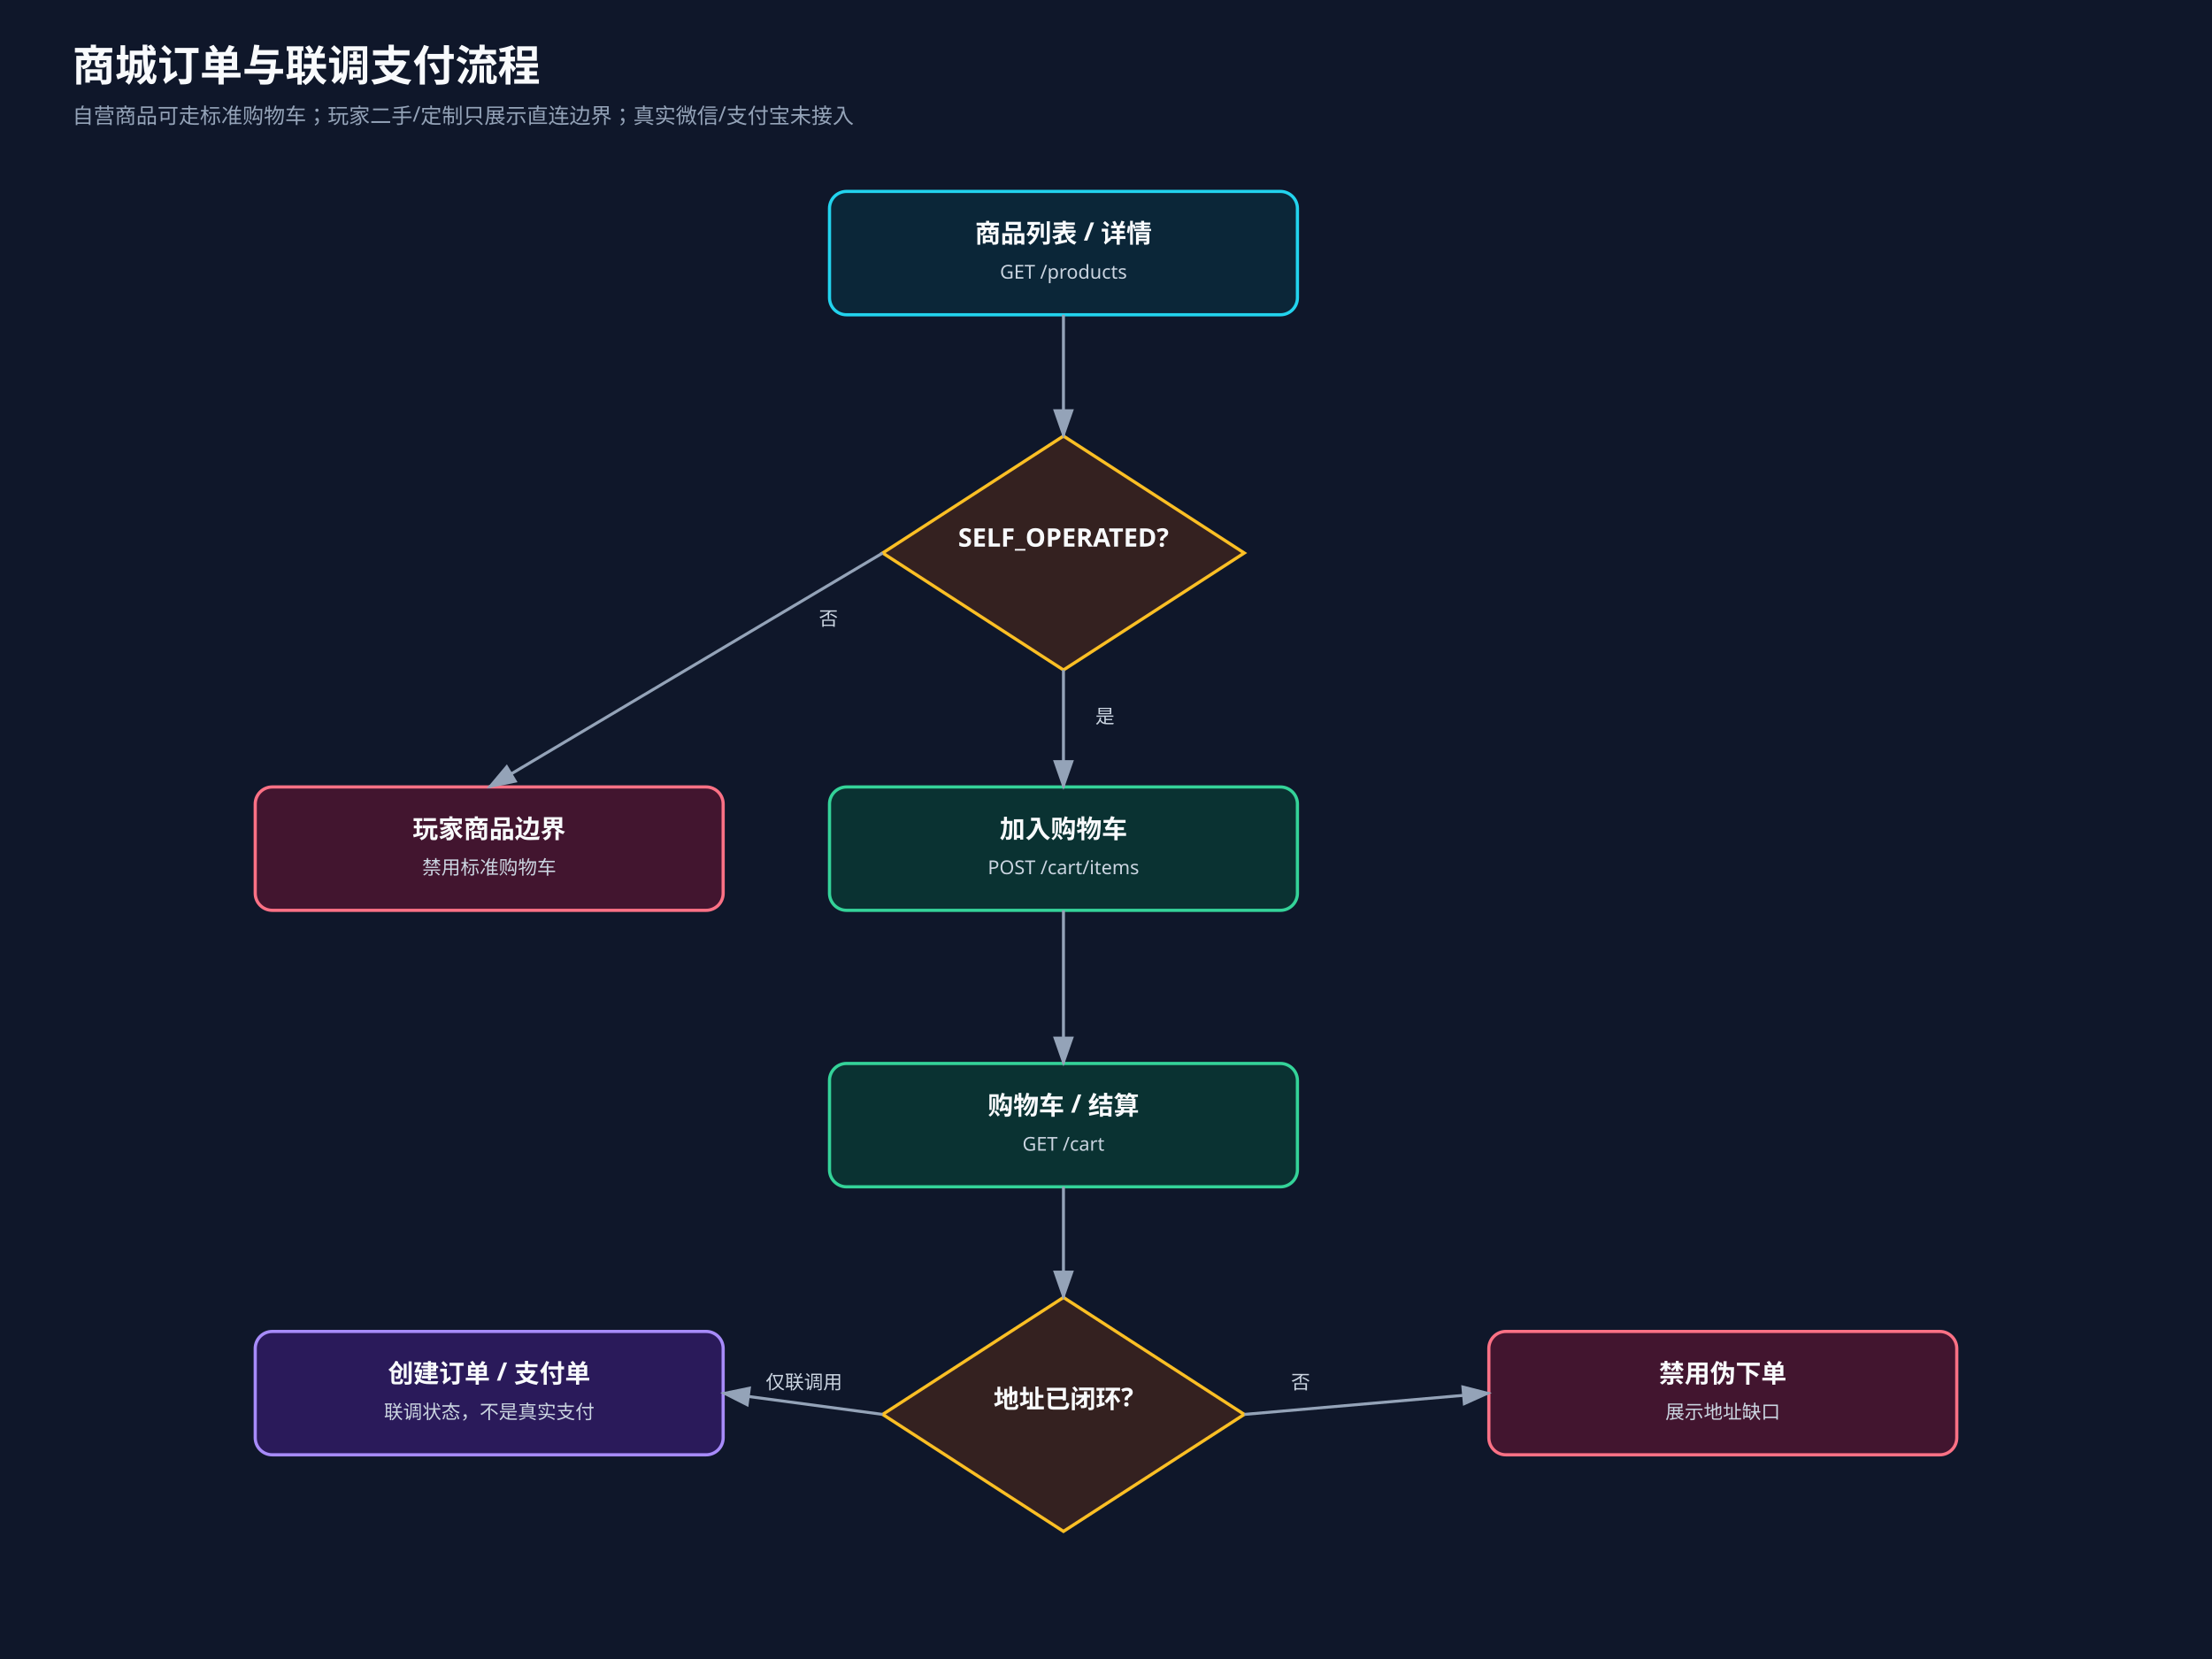
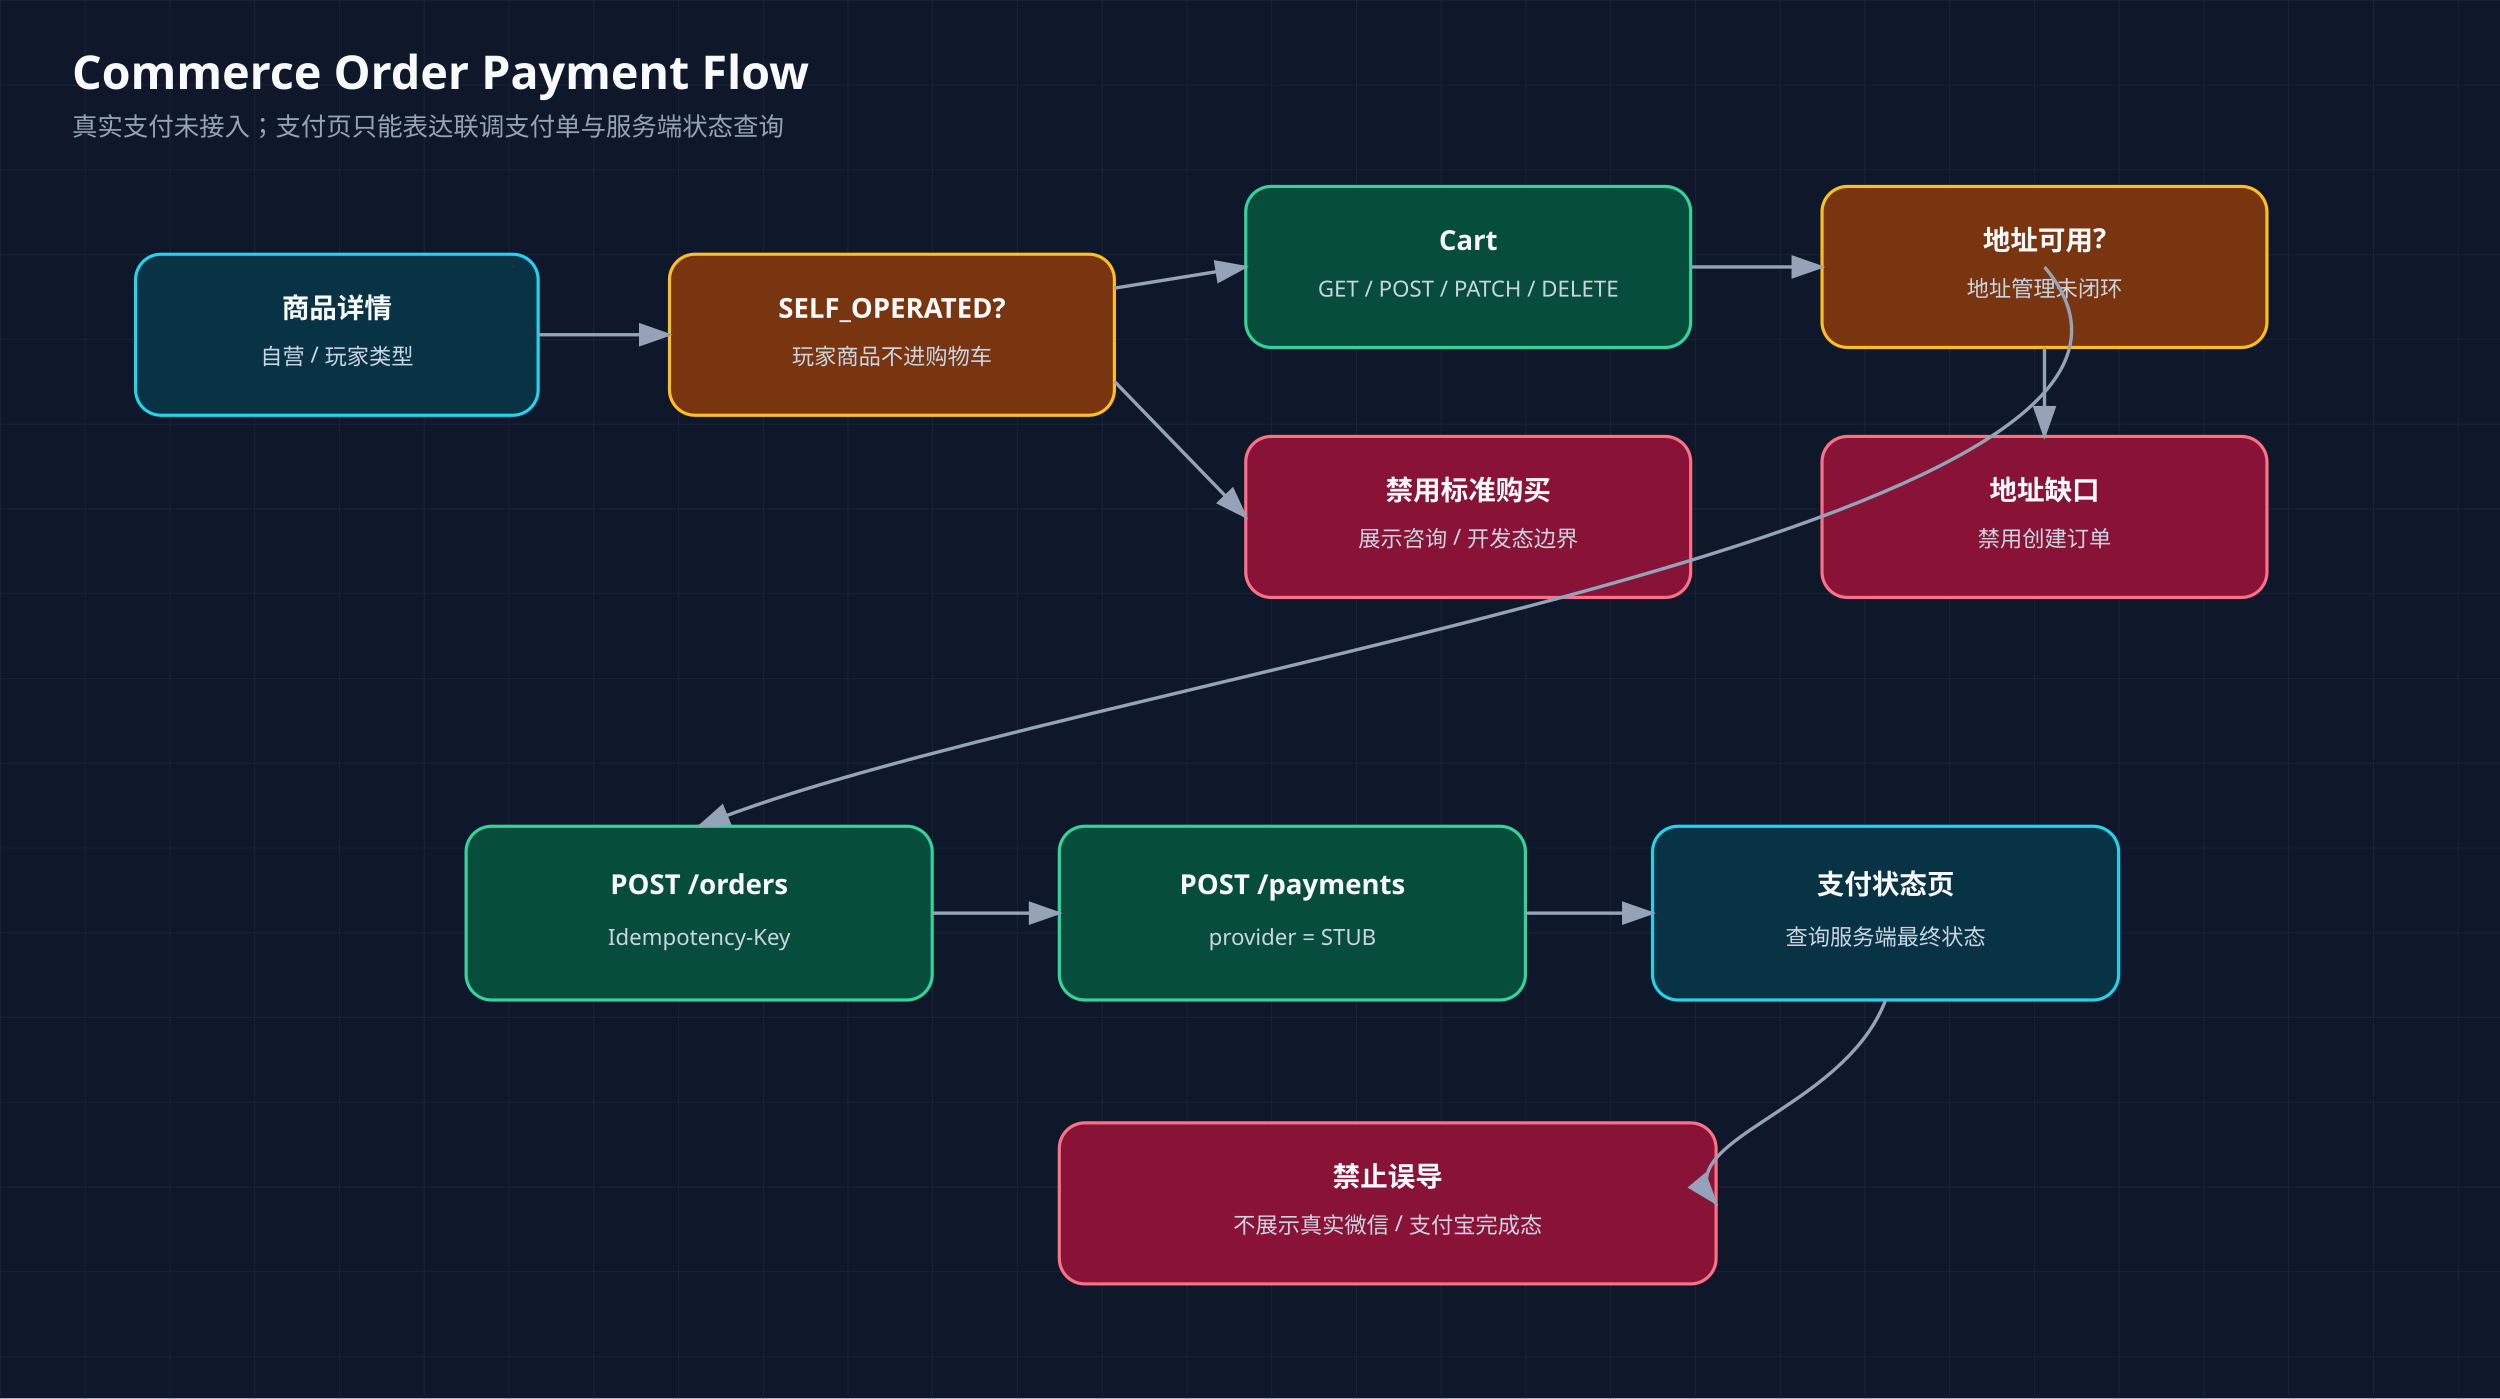
- <svg xmlns="http://www.w3.org/2000/svg" viewBox="0 0 1040 780">
+ <svg xmlns="http://www.w3.org/2000/svg" viewBox="0 0 1180 660">
  <defs>
+     <pattern id="grid" width="40" height="40" patternUnits="userSpaceOnUse">
+       <path d="M40 0 L0 0 0 40" fill="none" stroke="#1e293b" stroke-width="0.6" />
+     </pattern>
    <marker id="arrow" markerWidth="10" markerHeight="7" refX="9" refY="3.5" orient="auto">
      <polygon points="0 0,10 3.5,0 7" fill="#94a3b8" />
    </marker>
    <style>
-       text{font-family:"JetBrains Mono","Noto Sans SC","PingFang SC",sans-serif}.bg{fill:#0f172a}.title{fill:#f8fafc;font-size:20px;font-weight:700}.note{fill:#94a3b8;font-size:10px}
-       .p{fill:rgba(8,51,68,.55);stroke:#22d3ee;stroke-width:1.5}.s{fill:rgba(6,78,59,.5);stroke:#34d399;stroke-width:1.5}.d{fill:rgba(120,53,15,.35);stroke:#fbbf24;stroke-width:1.5}.r{fill:rgba(136,19,55,.42);stroke:#fb7185;stroke-width:1.5}.v{fill:rgba(76,29,149,.45);stroke:#a78bfa;stroke-width:1.5}
-       .label{fill:#f8fafc;font-size:12px;font-weight:700}.small{fill:#cbd5e1;font-size:9px}.line{fill:none;stroke:#94a3b8;stroke-width:1.4;marker-end:url(#arrow)}
+       text{font-family:'JetBrains Mono','Noto Sans SC','Microsoft YaHei',sans-serif}
+       .title{fill:#f8fafc;font-size:22px;font-weight:700}.note{fill:#94a3b8;font-size:12px}
+       .box{rx:12;stroke-width:1.5}.ui{fill:#083344;stroke:#22d3ee}.api{fill:#064e3b;stroke:#34d399}.decision{fill:#78350f;stroke:#fbbf24}.warn{fill:#881337;stroke:#fb7185}
+       .label{fill:#f8fafc;font-size:13px;font-weight:700}.small{fill:#cbd5e1;font-size:10.5px}.line{stroke:#94a3b8;stroke-width:1.6;fill:none;marker-end:url(#arrow)}
    </style>
  </defs>
-   <rect width="1040" height="780" class="bg" />
-   <text x="34" y="38" class="title">商城订单与联调支付流程</text>
-   <text x="34" y="58" class="note">自营商品可走标准购物车；玩家二手/定制只展示直连边界；真实微信/支付宝未接入</text>
-   <rect x="390" y="90" width="220" height="58" rx="8" class="p" />
-   <text x="500" y="114" text-anchor="middle" class="label">商品列表 / 详情</text>
-   <text x="500" y="131" text-anchor="middle" class="small">GET /products</text>
-   <polygon points="500,205 585,260 500,315 415,260" class="d" />
-   <text x="500" y="257" text-anchor="middle" class="label">SELF_OPERATED?</text>
-   <rect x="120" y="370" width="220" height="58" rx="8" class="r" />
-   <text x="230" y="394" text-anchor="middle" class="label">玩家商品边界</text>
-   <text x="230" y="411" text-anchor="middle" class="small">禁用标准购物车</text>
-   <rect x="390" y="370" width="220" height="58" rx="8" class="s" />
-   <text x="500" y="394" text-anchor="middle" class="label">加入购物车</text>
-   <text x="500" y="411" text-anchor="middle" class="small">POST /cart/items</text>
-   <rect x="390" y="500" width="220" height="58" rx="8" class="s" />
-   <text x="500" y="524" text-anchor="middle" class="label">购物车 / 结算</text>
-   <text x="500" y="541" text-anchor="middle" class="small">GET /cart</text>
-   <polygon points="500,610 585,665 500,720 415,665" class="d" />
-   <text x="500" y="662" text-anchor="middle" class="label">地址已闭环?</text>
-   <rect x="700" y="626" width="220" height="58" rx="8" class="r" />
-   <text x="810" y="650" text-anchor="middle" class="label">禁用伪下单</text>
-   <text x="810" y="667" text-anchor="middle" class="small">展示地址缺口</text>
-   <rect x="120" y="626" width="220" height="58" rx="8" class="v" />
-   <text x="230" y="650" text-anchor="middle" class="label">创建订单 / 支付单</text>
-   <text x="230" y="667" text-anchor="middle" class="small">联调状态，不是真实支付</text>
-   <path class="line" d="M500 148 L500 205" />
-   <path class="line" d="M415 260 L230 370" />
-   <path class="line" d="M500 315 L500 370" />
-   <path class="line" d="M500 428 L500 500" />
-   <path class="line" d="M500 558 L500 610" />
-   <path class="line" d="M585 665 L700 655" />
-   <path class="line" d="M415 665 L340 655" />
-   <text x="385" y="294" class="small" fill="#fb7185">否</text>
-   <text x="515" y="340" class="small" fill="#34d399">是</text>
-   <text x="607" y="653" class="small" fill="#fb7185">否</text>
-   <text x="360" y="653" class="small" fill="#34d399">仅联调用</text>
+   <rect width="1180" height="660" fill="#0f172a" />
+   <rect width="1180" height="660" fill="url(#grid)" />
+   <text x="34" y="42" class="title">Commerce Order Payment Flow</text>
+   <text x="34" y="64" class="note">真实支付未接入；支付页只能表达联调支付单与服务端状态查询</text>
+   <rect x="64" y="120" width="190" height="76" class="box ui" />
+   <text x="159" y="150" text-anchor="middle" class="label">商品详情</text>
+   <text x="159" y="172" text-anchor="middle" class="small">自营 / 玩家类型</text>
+   <rect x="316" y="120" width="210" height="76" class="box decision" />
+   <text x="421" y="150" text-anchor="middle" class="label">SELF_OPERATED?</text>
+   <text x="421" y="172" text-anchor="middle" class="small">玩家商品不进购物车</text>
+   <rect x="588" y="88" width="210" height="76" class="box api" />
+   <text x="693" y="118" text-anchor="middle" class="label">Cart</text>
+   <text x="693" y="140" text-anchor="middle" class="small">GET / POST / PATCH / DELETE</text>
+   <rect x="588" y="206" width="210" height="76" class="box warn" />
+   <text x="693" y="236" text-anchor="middle" class="label">禁用标准购买</text>
+   <text x="693" y="258" text-anchor="middle" class="small">展示咨询 / 开发态边界</text>
+   <rect x="860" y="88" width="210" height="76" class="box decision" />
+   <text x="965" y="118" text-anchor="middle" class="label">地址可用?</text>
+   <text x="965" y="140" text-anchor="middle" class="small">地址管理未闭环</text>
+   <rect x="860" y="206" width="210" height="76" class="box warn" />
+   <text x="965" y="236" text-anchor="middle" class="label">地址缺口</text>
+   <text x="965" y="258" text-anchor="middle" class="small">禁用创建订单</text>
+   <rect x="220" y="390" width="220" height="82" class="box api" />
+   <text x="330" y="422" text-anchor="middle" class="label">POST /orders</text>
+   <text x="330" y="446" text-anchor="middle" class="small">Idempotency-Key</text>
+   <rect x="500" y="390" width="220" height="82" class="box api" />
+   <text x="610" y="422" text-anchor="middle" class="label">POST /payments</text>
+   <text x="610" y="446" text-anchor="middle" class="small">provider = STUB</text>
+   <rect x="780" y="390" width="220" height="82" class="box ui" />
+   <text x="890" y="422" text-anchor="middle" class="label">支付状态页</text>
+   <text x="890" y="446" text-anchor="middle" class="small">查询服务端最终状态</text>
+   <rect x="500" y="530" width="310" height="76" class="box warn" />
+   <text x="655" y="560" text-anchor="middle" class="label">禁止误导</text>
+   <text x="655" y="582" text-anchor="middle" class="small">不展示真实微信 / 支付宝完成态</text>
+   <path d="M254 158 L316 158" class="line" />
+   <path d="M526 136 L588 126" class="line" />
+   <path d="M526 180 L588 244" class="line" />
+   <path d="M798 126 L860 126" class="line" />
+   <path d="M965 164 L965 206" class="line" />
+   <path d="M965 126 C1070 250 500 320 330 390" class="line" />
+   <path d="M440 431 L500 431" class="line" />
+   <path d="M720 431 L780 431" class="line" />
+   <path d="M890 472 C870 525 785 538 810 568" class="line" />
</svg>
